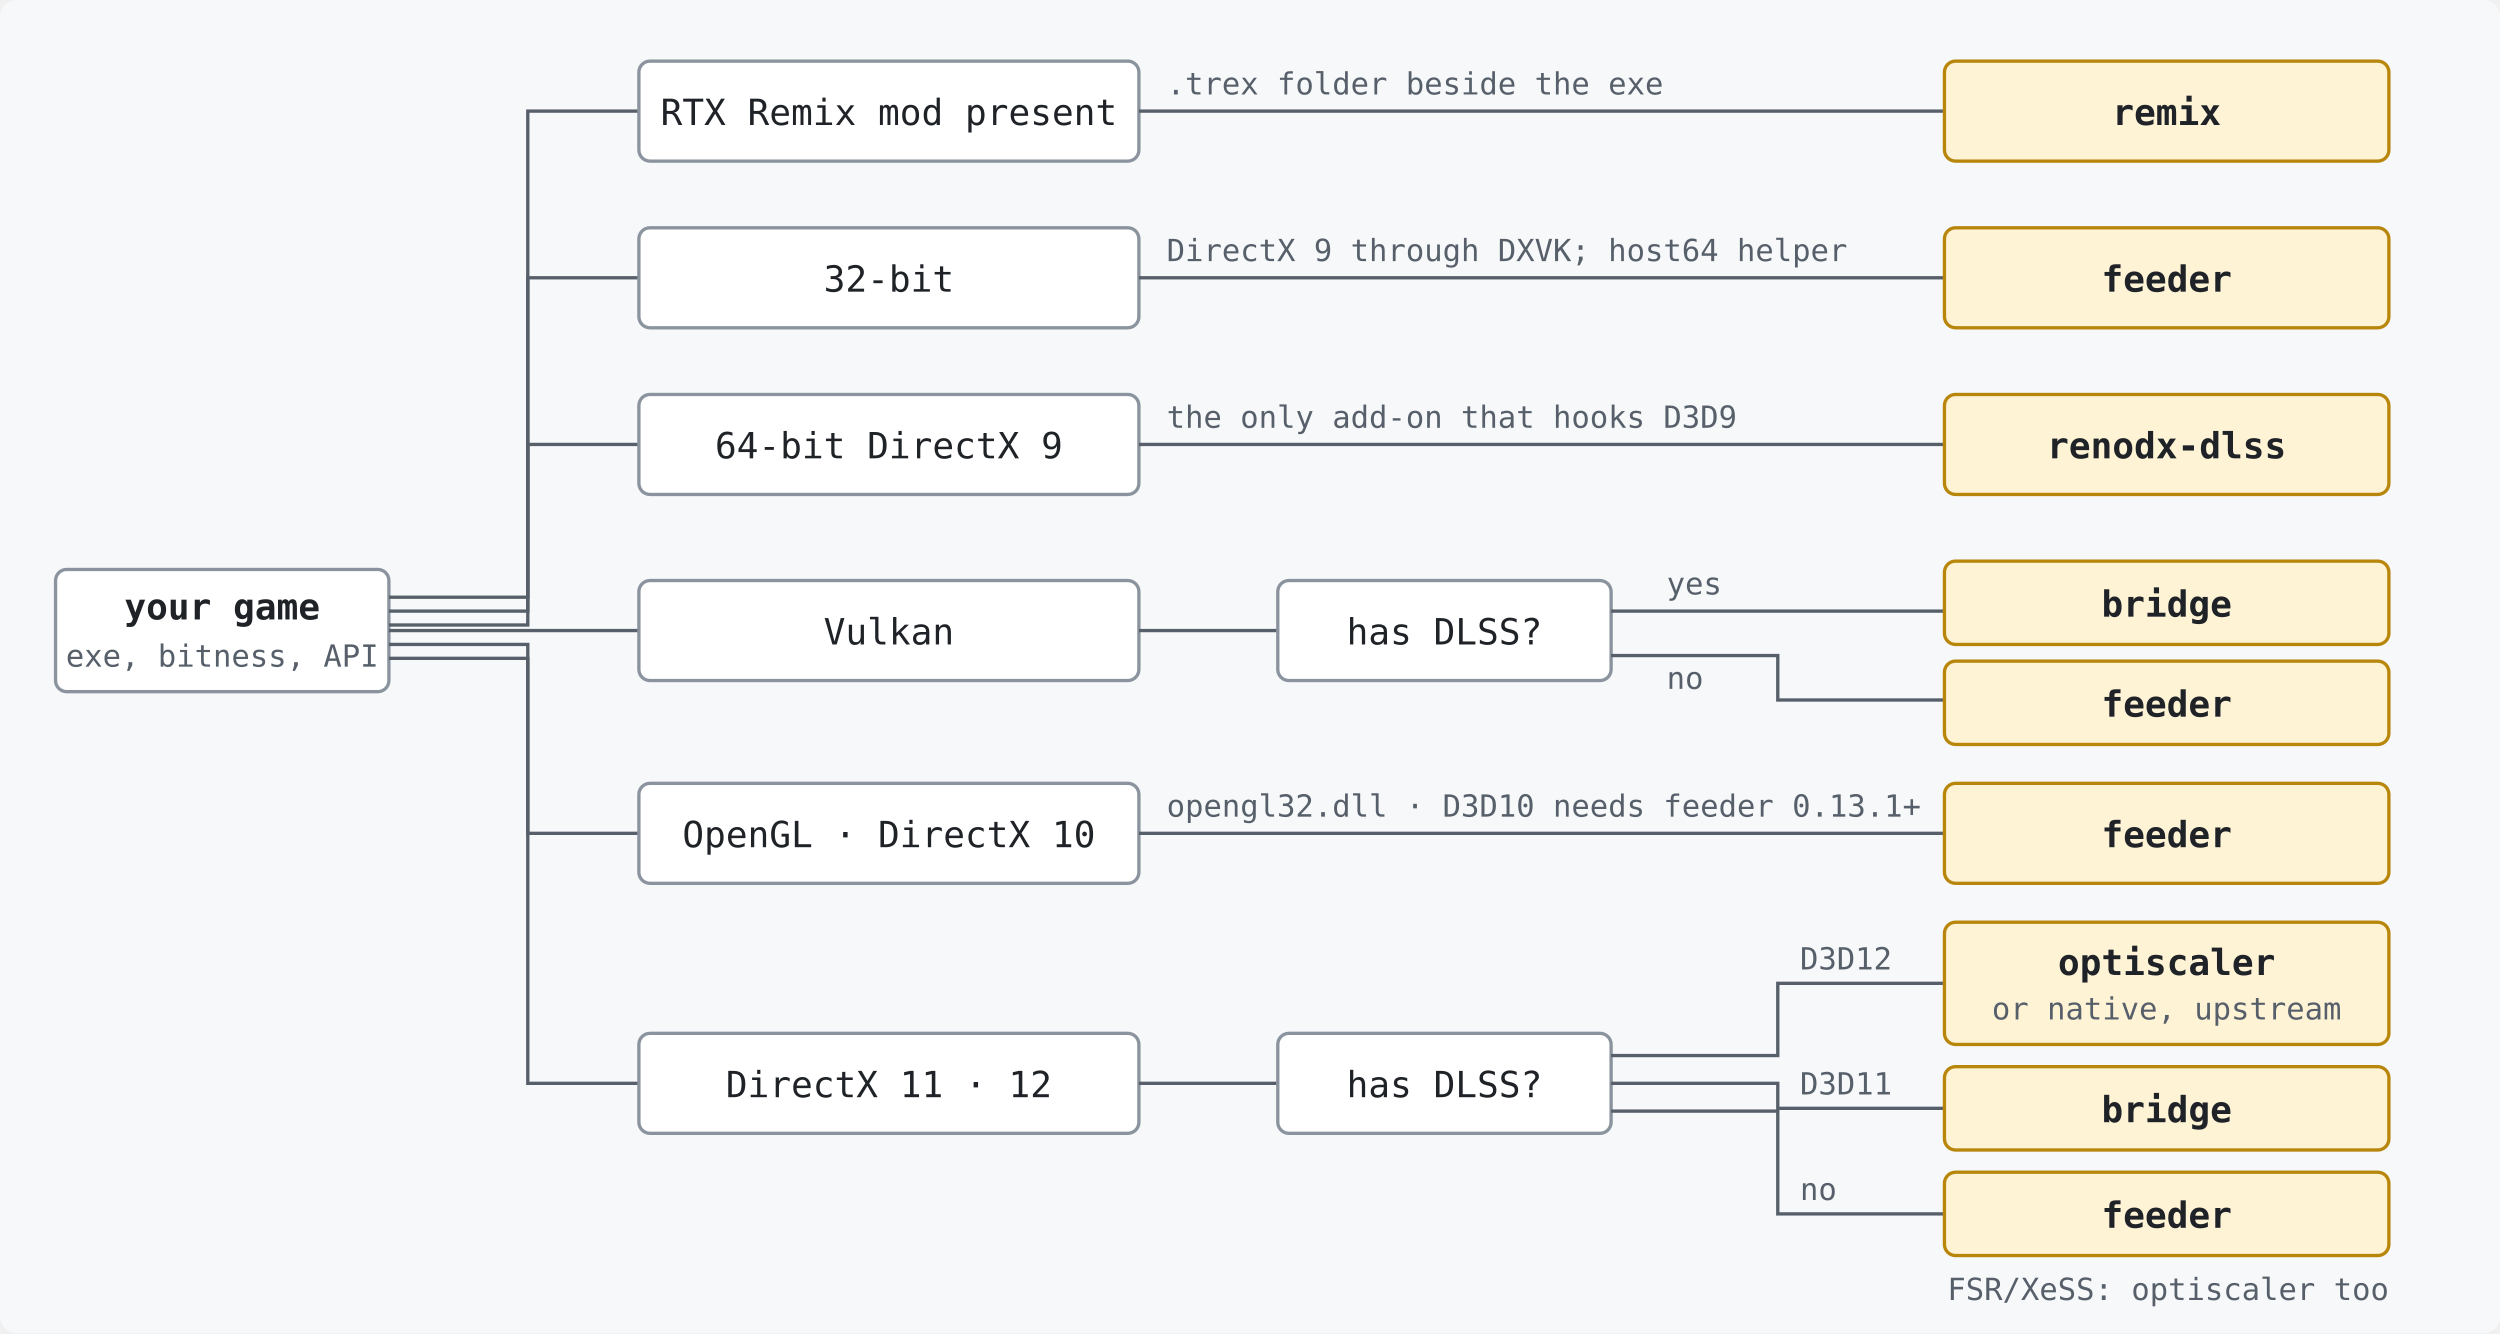
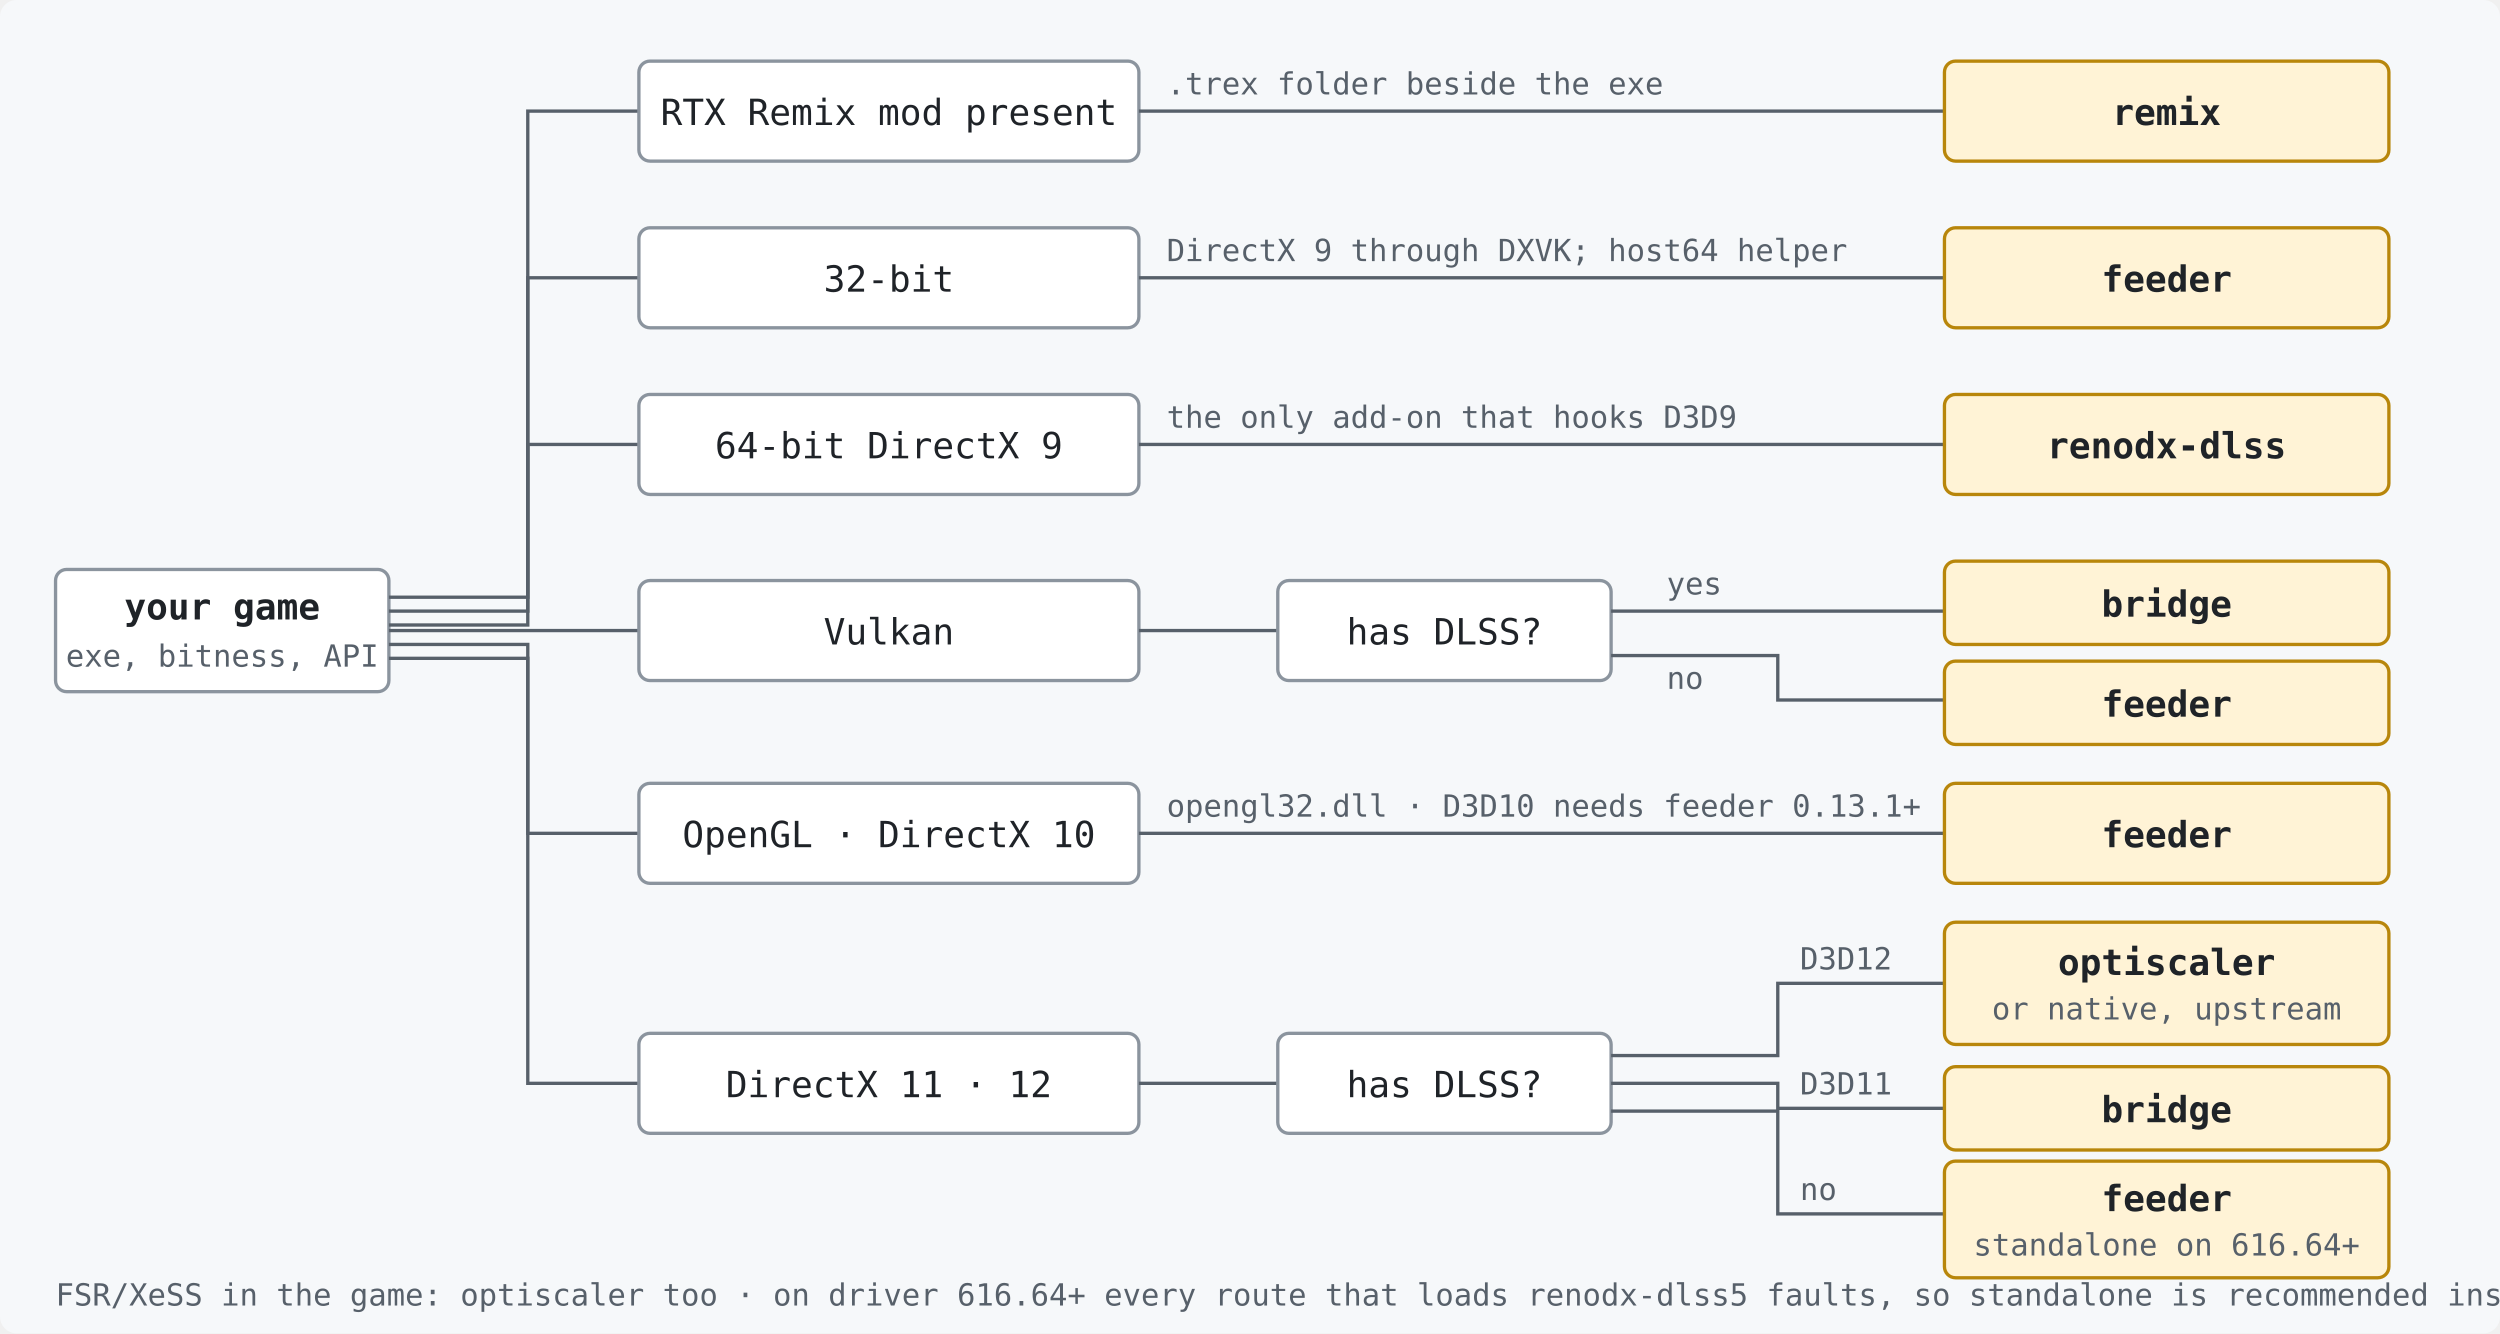
<svg xmlns="http://www.w3.org/2000/svg" width="900" height="480" viewBox="0 0 900 480" font-family="ui-monospace, SFMono-Regular, Menlo, Consolas, monospace" font-size="13">
  <rect width="900" height="480" fill="#f6f8fa" rx="6" />
  <style>
    .q  { fill:#ffffff; stroke:#8b949e; stroke-width:1.2; }
    .r  { fill:#fff3d6; stroke:#b8860b; stroke-width:1.2; }
    .t  { fill:#1f2328; }
    .m  { fill:#57606a; font-size:11px; }
    .b  { fill:#1f2328; font-weight:600; }
    .ln { stroke:#57606a; stroke-width:1.2; fill:none; }
    .lb { fill:#57606a; font-size:11px; }
  </style>
  <rect x="20" y="205" width="120" height="44" rx="4" class="q" />
  <text x="80" y="223" text-anchor="middle" class="b">your game</text>
  <text x="80" y="240" text-anchor="middle" class="m">exe, bitness, API</text>
  <path d="M140 215 H190 V40 H230" class="ln" />
  <text x="420" y="34" class="lb">.trex folder beside the exe</text>
  <rect x="230" y="22" width="180" height="36" rx="4" class="q" />
  <text x="320" y="45" text-anchor="middle" class="t">RTX Remix mod present</text>
  <path d="M410 40 H700" class="ln" />
  <rect x="700" y="22" width="160" height="36" rx="4" class="r" />
  <text x="780" y="45" text-anchor="middle" class="b">remix</text>
  <path d="M140 220 H190 V100 H230" class="ln" />
  <rect x="230" y="82" width="180" height="36" rx="4" class="q" />
  <text x="320" y="105" text-anchor="middle" class="t">32-bit</text>
  <path d="M410 100 H700" class="ln" />
  <text x="420" y="94" class="lb">DirectX 9 through DXVK; host64 helper</text>
  <rect x="700" y="82" width="160" height="36" rx="4" class="r" />
  <text x="780" y="105" text-anchor="middle" class="b">feeder</text>
  <path d="M140 225 H190 V160 H230" class="ln" />
  <rect x="230" y="142" width="180" height="36" rx="4" class="q" />
  <text x="320" y="165" text-anchor="middle" class="t">64-bit DirectX 9</text>
  <path d="M410 160 H700" class="ln" />
  <text x="420" y="154" class="lb">the only add-on that hooks D3D9</text>
  <rect x="700" y="142" width="160" height="36" rx="4" class="r" />
  <text x="780" y="165" text-anchor="middle" class="b">renodx-dlss</text>
  <path d="M140 227 H230" class="ln" />
  <rect x="230" y="209" width="180" height="36" rx="4" class="q" />
  <text x="320" y="232" text-anchor="middle" class="t">Vulkan</text>
  <path d="M410 227 H460" class="ln" />
  <rect x="460" y="209" width="120" height="36" rx="4" class="q" />
  <text x="520" y="232" text-anchor="middle" class="t">has DLSS?</text>
  <path d="M580 220 H700" class="ln" />
  <text x="600" y="214" class="lb">yes</text>
  <rect x="700" y="202" width="160" height="30" rx="4" class="r" />
  <text x="780" y="222" text-anchor="middle" class="b">bridge</text>
  <path d="M580 236 H640 V252 H700" class="ln" />
  <text x="600" y="248" class="lb">no</text>
  <rect x="700" y="238" width="160" height="30" rx="4" class="r" />
  <text x="780" y="258" text-anchor="middle" class="b">feeder</text>
  <path d="M140 232 H190 V300 H230" class="ln" />
  <rect x="230" y="282" width="180" height="36" rx="4" class="q" />
  <text x="320" y="305" text-anchor="middle" class="t">OpenGL · DirectX 10</text>
  <path d="M410 300 H700" class="ln" />
  <text x="420" y="294" class="lb">opengl32.dll · D3D10 needs feeder 0.13.1+</text>
  <rect x="700" y="282" width="160" height="36" rx="4" class="r" />
  <text x="780" y="305" text-anchor="middle" class="b">feeder</text>
  <path d="M140 237 H190 V390 H230" class="ln" />
  <rect x="230" y="372" width="180" height="36" rx="4" class="q" />
  <text x="320" y="395" text-anchor="middle" class="t">DirectX 11 · 12</text>
  <path d="M410 390 H460" class="ln" />
  <rect x="460" y="372" width="120" height="36" rx="4" class="q" />
  <text x="520" y="395" text-anchor="middle" class="t">has DLSS?</text>
  <path d="M580 380 H640 V354 H700" class="ln" />
  <text x="648" y="349" class="lb">D3D12</text>
  <rect x="700" y="332" width="160" height="44" rx="4" class="r" />
  <text x="780" y="351" text-anchor="middle" class="b">optiscaler</text>
  <text x="780" y="367" text-anchor="middle" class="m">or native, upstream</text>
  <path d="M580 390 H640 V399 H700" class="ln" />
  <text x="648" y="394" class="lb">D3D11</text>
  <rect x="700" y="384" width="160" height="30" rx="4" class="r" />
  <text x="780" y="404" text-anchor="middle" class="b">bridge</text>
  <path d="M580 400 H640 V437 H700" class="ln" />
  <text x="648" y="432" class="lb">no</text>
-   <rect x="700" y="422" width="160" height="30" rx="4" class="r" />
-   <text x="780" y="442" text-anchor="middle" class="b">feeder</text>
-   <text x="860" y="468" text-anchor="end" class="lb">FSR/XeSS: optiscaler too</text>
+   <rect x="700" y="418" width="160" height="42" rx="4" class="r" />
+   <text x="780" y="436" text-anchor="middle" class="b">feeder</text>
+   <text x="780" y="452" text-anchor="middle" class="m">standalone on 616.64+</text>
+   <text x="20" y="470" class="lb">FSR/XeSS in the game: optiscaler too · on driver 616.64+ every route that loads renodx-dlss5 faults, so standalone is recommended instead</text>
</svg>
